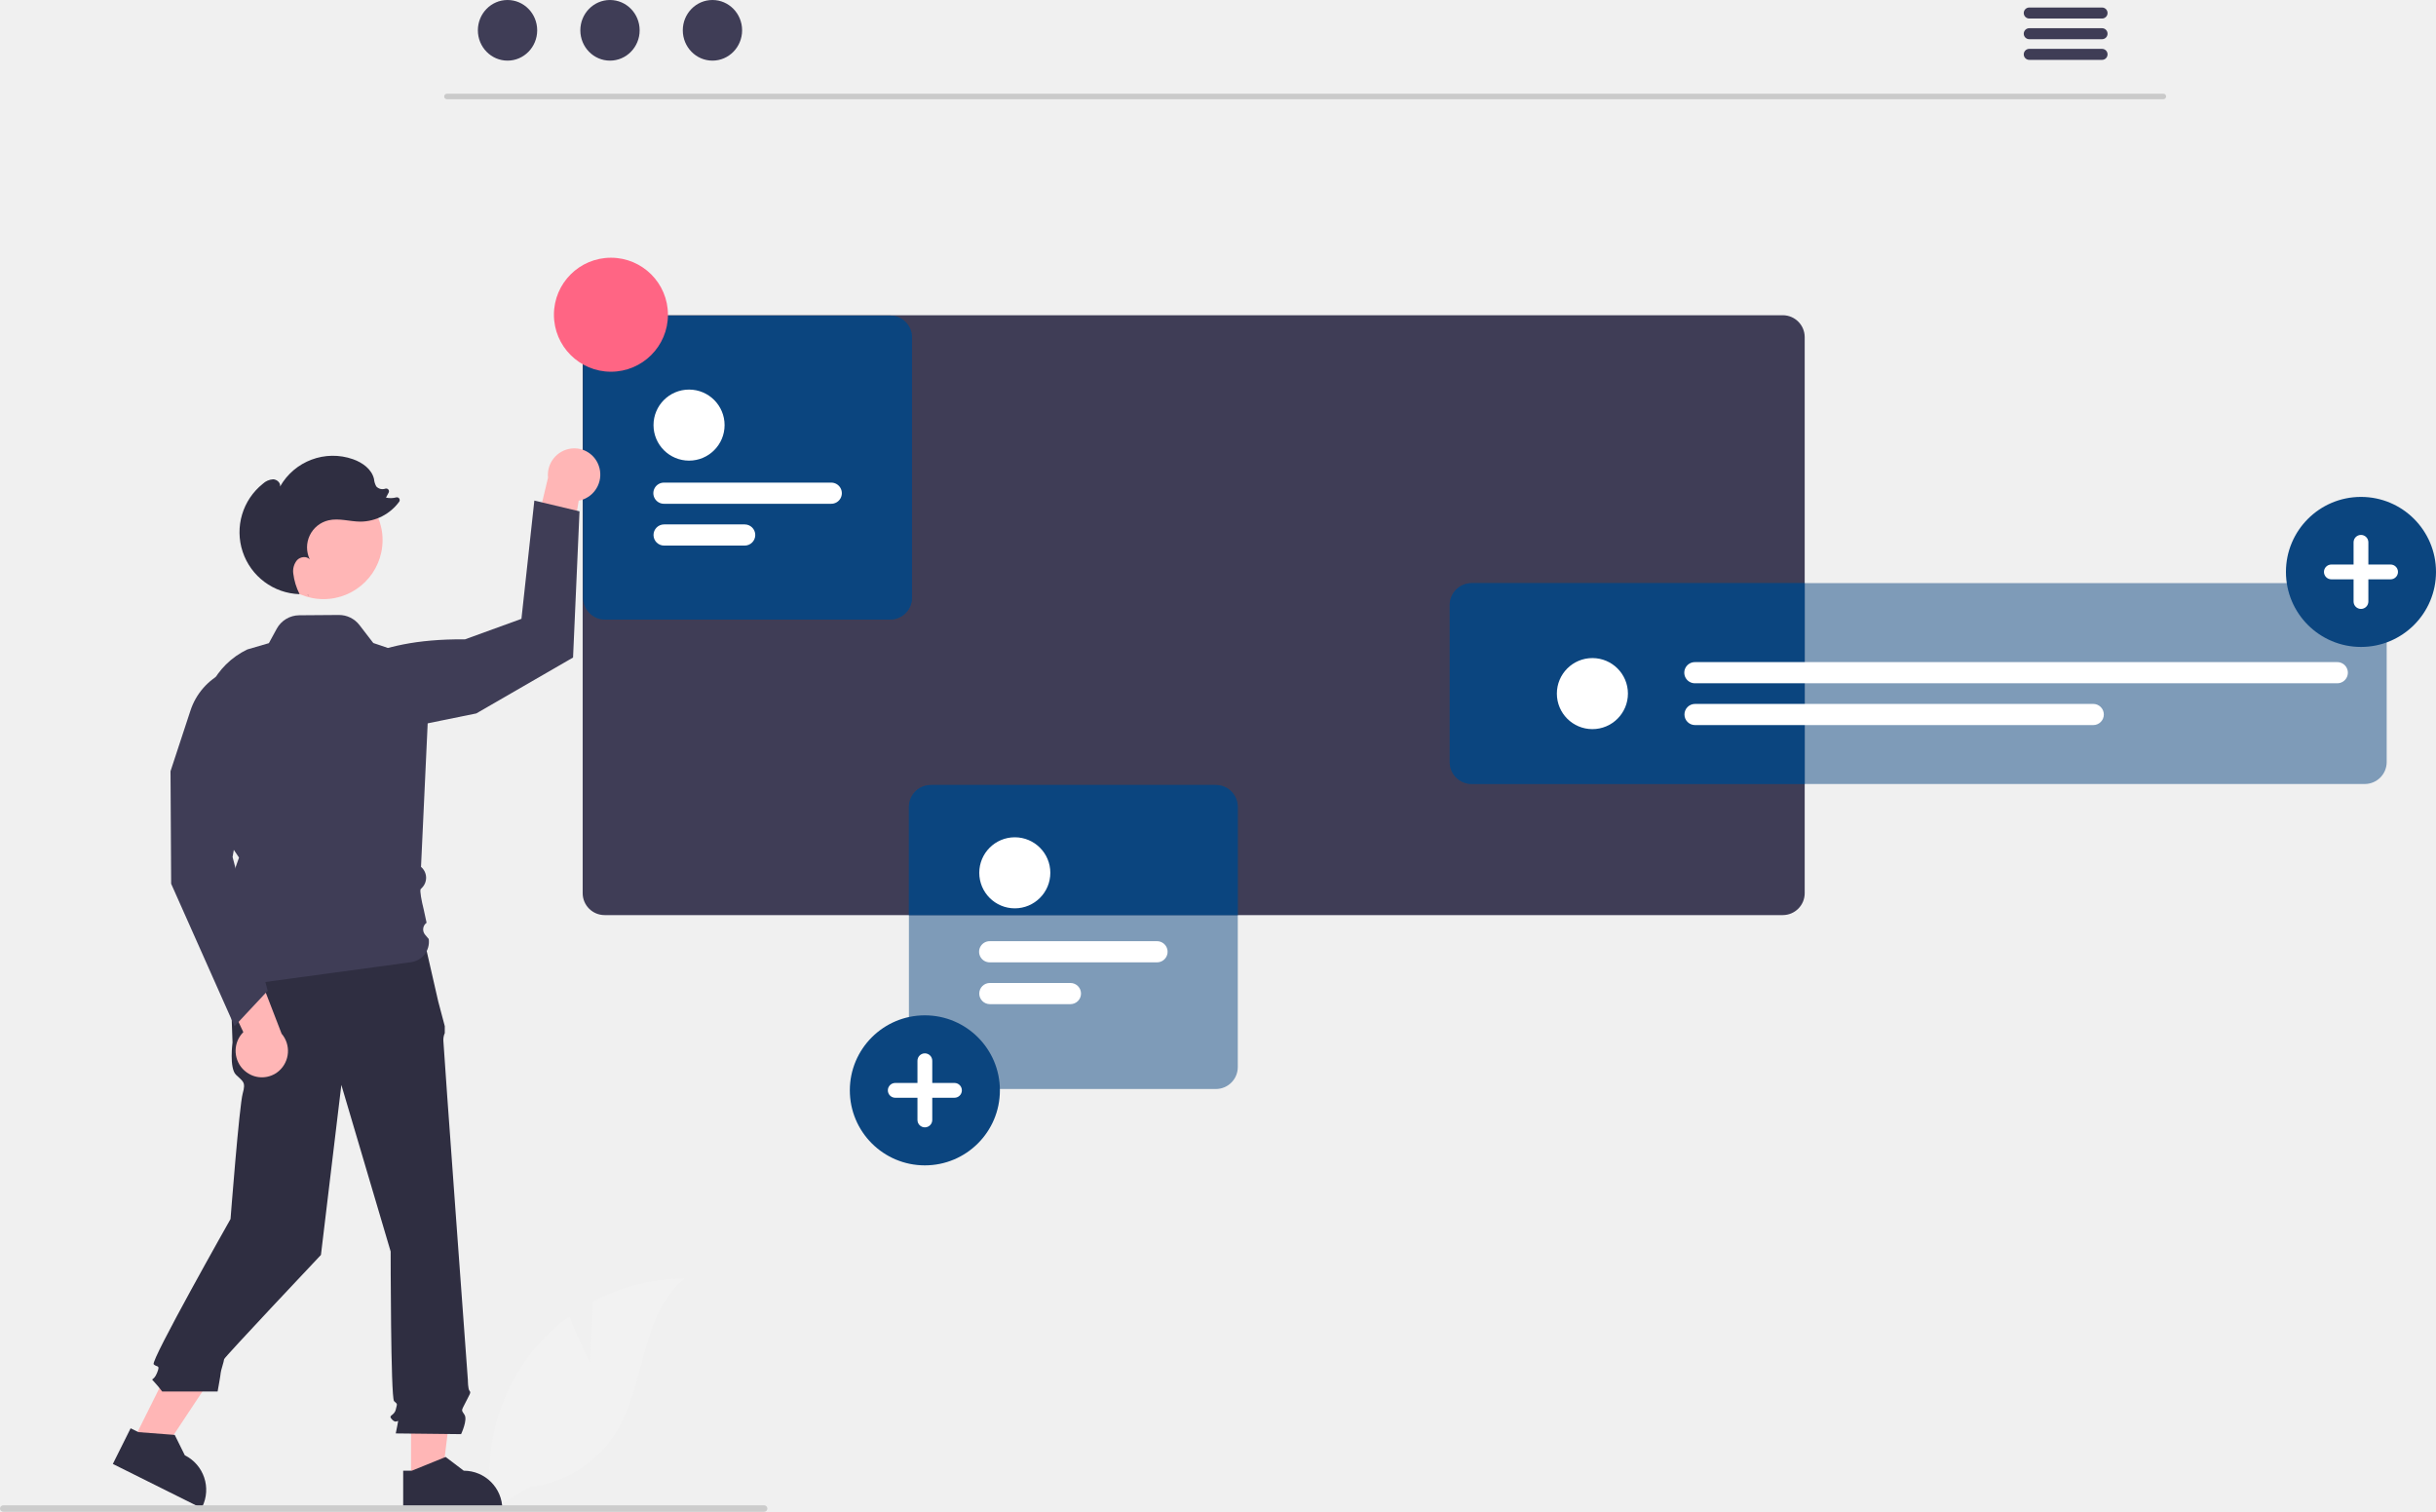
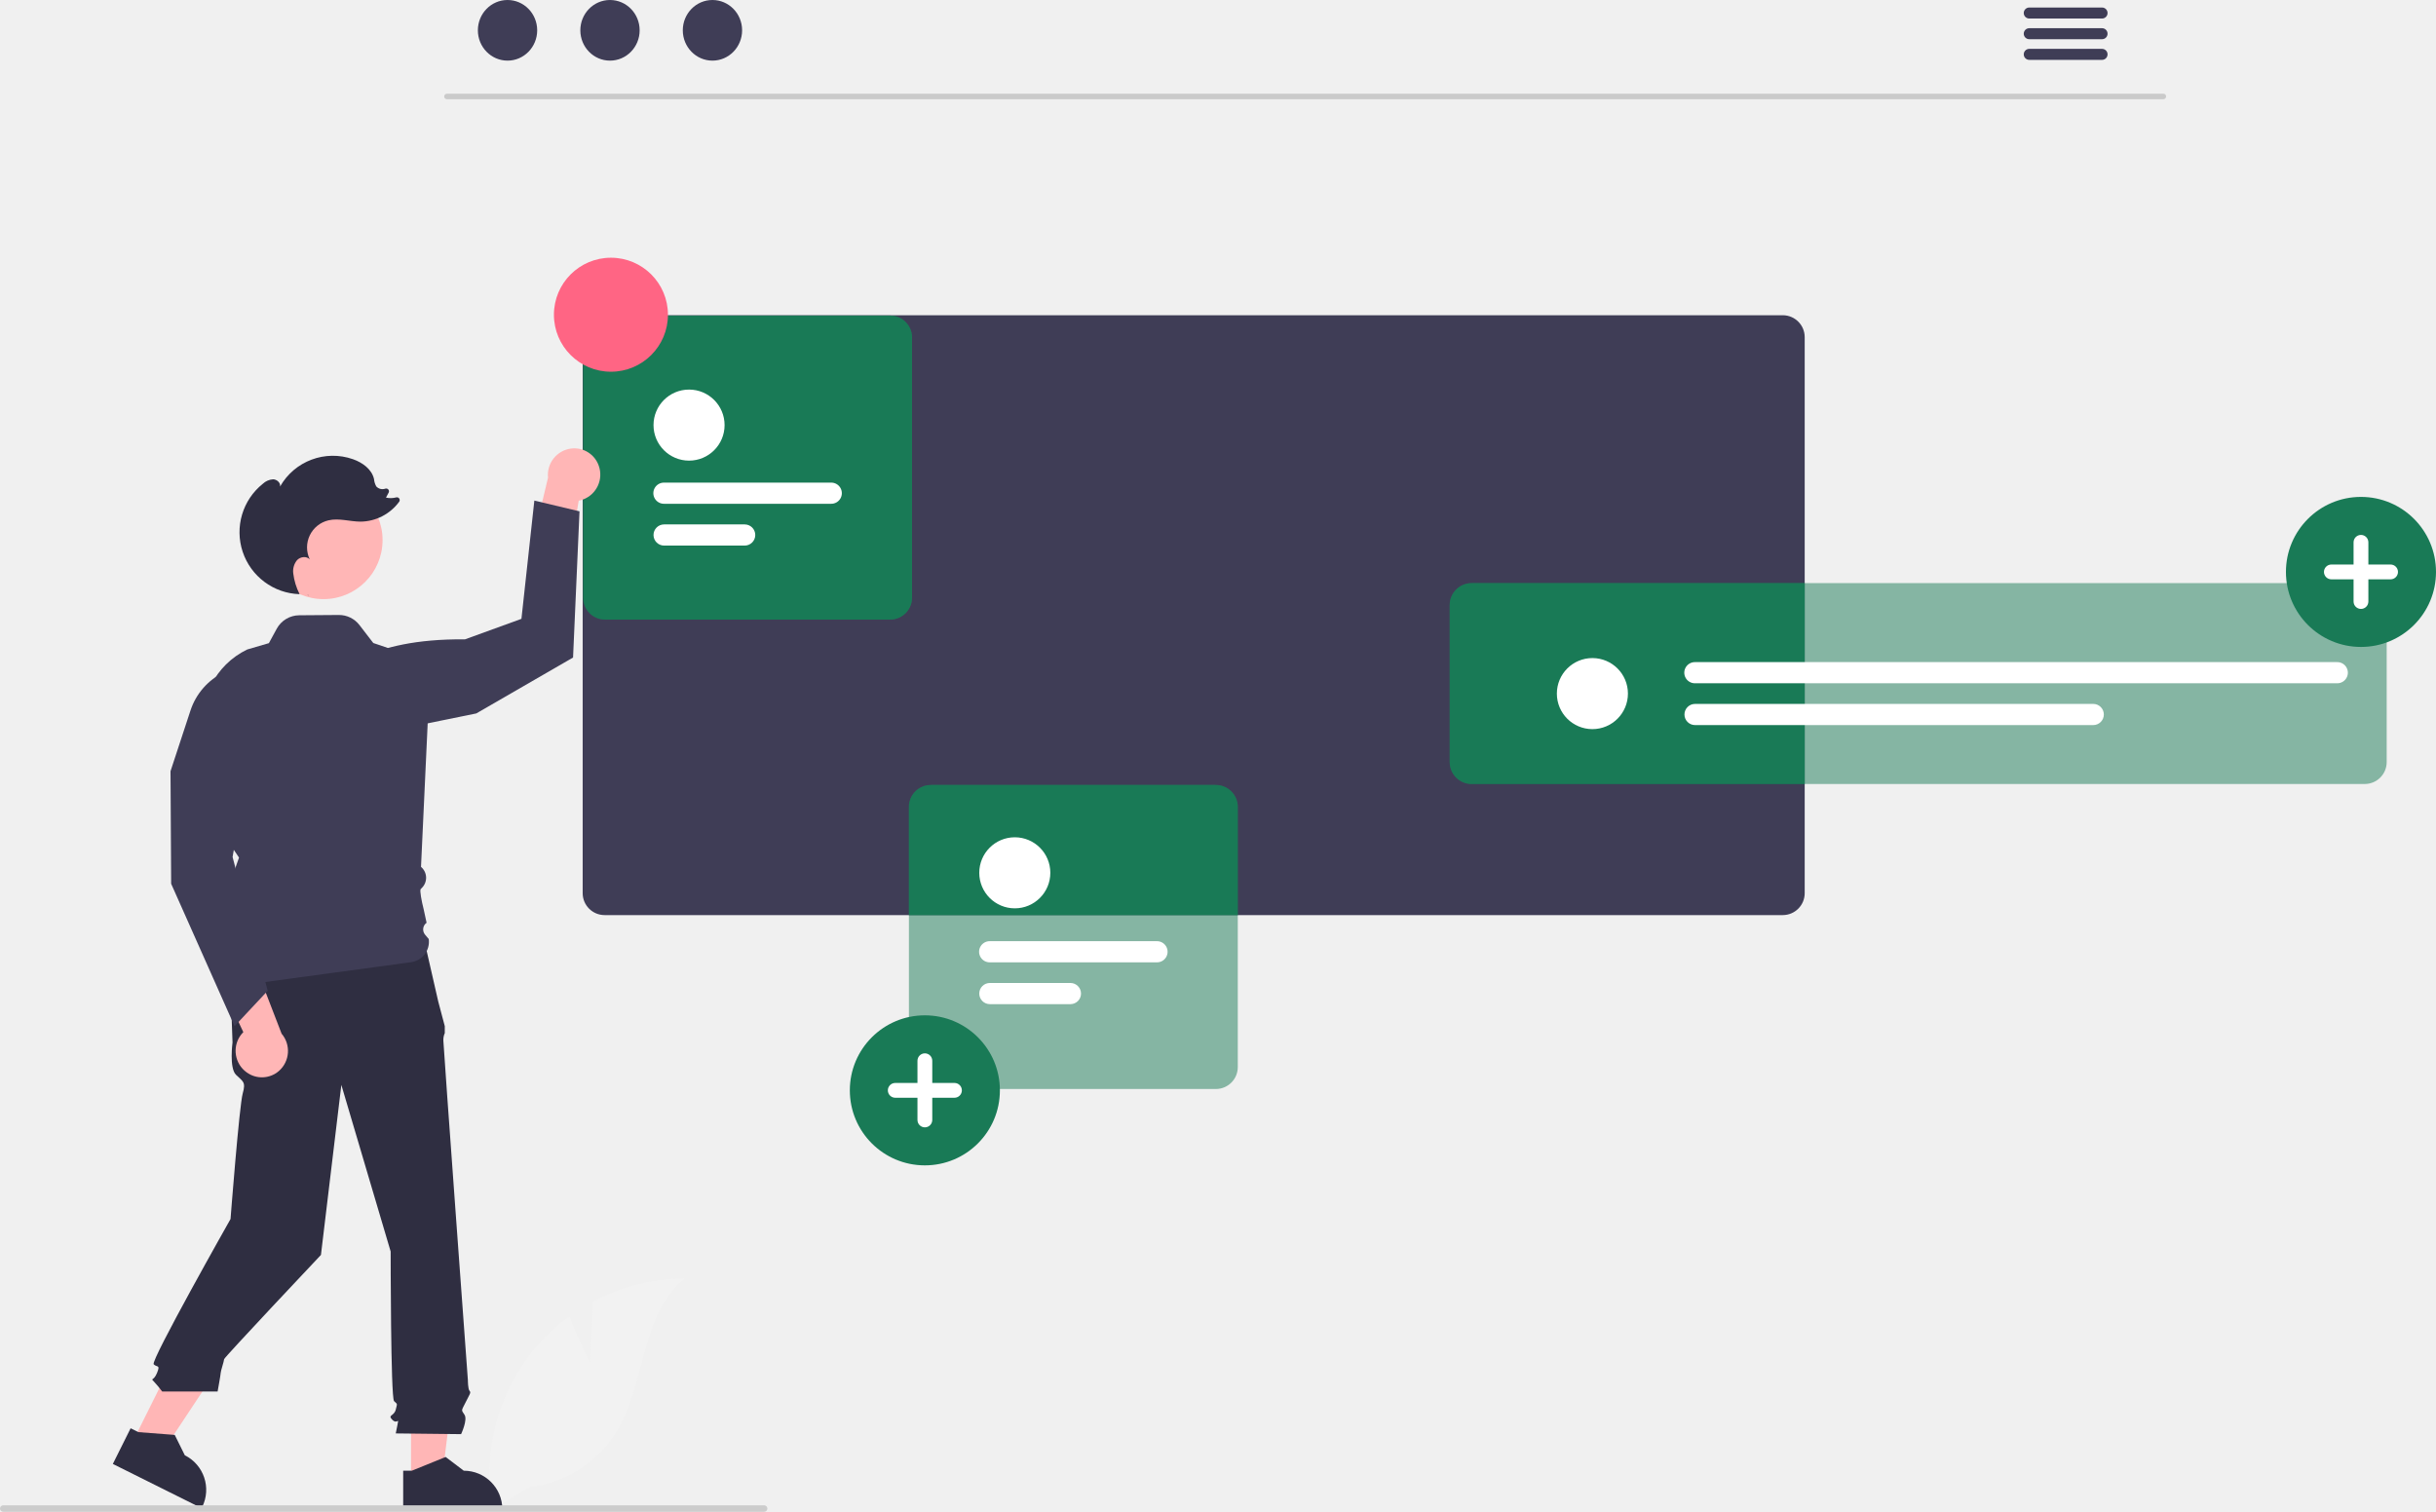
<svg xmlns="http://www.w3.org/2000/svg" data-name="Layer 1" width="897.318" height="556.975" viewBox="0 0 897.318 556.975">
  <path d="M368.68,673.559l.998-22.434a72.456,72.456,0,0,1,33.796-8.555c-16.231,13.27-14.203,38.851-25.208,56.697a43.582,43.582,0,0,1-31.959,20.14l-13.583,8.316A73.03,73.03,0,0,1,348.116,668.544a70.542,70.542,0,0,1,12.964-12.046C364.334,665.076,368.68,673.559,368.68,673.559Z" transform="translate(-151.3408 -171.5124)" fill="#f2f2f2" />
  <path d="M948.262,208.065H315.939a1.016,1.016,0,0,1,0-2.031H948.262a1.016,1.016,0,0,1,0,2.031Z" transform="translate(-151.3408 -171.5124)" fill="#cacaca" />
  <ellipse cx="186.953" cy="11.169" rx="10.925" ry="11.169" fill="#3f3d56" />
  <ellipse cx="224.695" cy="11.169" rx="10.925" ry="11.169" fill="#3f3d56" />
  <ellipse cx="262.437" cy="11.169" rx="10.925" ry="11.169" fill="#3f3d56" />
  <path d="M925.645,174.281h-26.81a2.03,2.03,0,0,0,0,4.06h26.81a2.03,2.03,0,0,0,0-4.06Z" transform="translate(-151.3408 -171.5124)" fill="#3f3d56" />
  <path d="M925.645,181.901h-26.81a2.03,2.03,0,0,0,0,4.06h26.81a2.03,2.03,0,0,0,0-4.06Z" transform="translate(-151.3408 -171.5124)" fill="#3f3d56" />
  <path d="M925.645,189.511h-26.81a2.03,2.03,0,0,0,0,4.06h26.81a2.03,2.03,0,0,0,0-4.06Z" transform="translate(-151.3408 -171.5124)" fill="#3f3d56" />
  <path d="M808.054,287.654h-434.01a8.07,8.07,0,0,0-8.07,8.06v204.87a8.079,8.079,0,0,0,8.07,8.07h434.01a8.077,8.077,0,0,0,8.06-8.07v-204.87A8.068,8.068,0,0,0,808.054,287.654Z" transform="translate(-151.3408 -171.5124)" fill="#3f3d56" />
-   <path d="M693.414,386.354a8.068,8.068,0,0,0-8.06,8.06v57.87a8.077,8.077,0,0,0,8.06,8.07H816.114v-74Z" transform="translate(-151.3408 -171.5124)" fill="#0b457f" />
-   <path d="M1022.429,460.35H693.418a8.076,8.076,0,0,1-8.066-8.066V394.416a8.075,8.075,0,0,1,8.066-8.066h329.01a8.075,8.075,0,0,1,8.066,8.066v57.868A8.076,8.076,0,0,1,1022.429,460.35Z" transform="translate(-151.3408 -171.5124)" fill="#0b457f" opacity="0.5" />
+   <path d="M693.414,386.354a8.068,8.068,0,0,0-8.06,8.06v57.87a8.077,8.077,0,0,0,8.06,8.07H816.114v-74Z" transform="translate(-151.3408 -171.5124)" fill="#197a56" />
+   <path d="M1022.429,460.35H693.418a8.076,8.076,0,0,1-8.066-8.066V394.416a8.075,8.075,0,0,1,8.066-8.066h329.01a8.075,8.075,0,0,1,8.066,8.066v57.868A8.076,8.076,0,0,1,1022.429,460.35Z" transform="translate(-151.3408 -171.5124)" fill="#197a56" opacity="0.5" />
  <circle cx="586.571" cy="255.537" r="13.089" fill="#fff" />
  <path d="M1012.235,423.246H775.72a3.898,3.898,0,1,1,0-7.795h236.514a3.898,3.898,0,1,1,0,7.795Z" transform="translate(-151.3408 -171.5124)" fill="#fff" />
  <path d="M922.404,438.648H775.72a3.898,3.898,0,1,1,0-7.796H922.404a3.898,3.898,0,0,1,0,7.796Z" transform="translate(-151.3408 -171.5124)" fill="#fff" />
  <polygon points="151.406 545.537 162.734 545.536 168.123 501.843 151.404 501.843 151.406 545.537" fill="#ffb6b6" />
  <path d="M299.858,713.351l3.188-0,12.448-5.062,6.672,5.062h.001a14.218,14.218,0,0,1,14.217,14.217v.462l-36.526.001Z" transform="translate(-151.3408 -171.5124)" fill="#2f2e41" />
  <polygon points="49.051 530.809 59.19 535.862 83.504 499.161 68.541 491.703 49.051 530.809" fill="#ffb6b6" />
  <path d="M199.456,697.722l2.854,1.422,13.399,1.022,3.713,7.506.001 0a14.218,14.218,0,0,1,6.382,19.066l-.206.413L192.908,710.86Z" transform="translate(-151.3408 -171.5124)" fill="#2f2e41" />
  <path d="M307.766,518.609l-72.026,1.879,1.253,35.074s-1.253,9.395,1.253,11.9,3.758,2.505,2.505,6.889-4.491,46.274-4.491,46.274-29.562,52.27-28.309,53.522,2.505,0,1.253,3.132-2.505,1.879-1.253,3.132a46.128,46.128,0,0,1,3.132,3.758h20.416s1.142-6.263,1.142-6.889,1.253-4.384,1.253-5.011,35.669-38.417,35.669-38.417l7.516-62.631,18.163,61.379s0,53.863,1.253,55.116,1.253.626.626,3.132-3.132,1.879-1.253,3.758,2.505-1.253,1.879,1.879l-.626,3.132,24.062.269s2.505-5.279,1.253-7.158-1.177-1.366.351-4.441,2.155-3.701,1.528-4.327-.626-3.958-.626-3.958-9.031-123.184-9.031-125.063a6.247,6.247,0,0,1,.52-2.818V549.567l-2.399-9.037Z" transform="translate(-151.3408 -171.5124)" fill="#2f2e41" />
-   <path d="M1021.021,409.86a27.638,27.638,0,1,1,27.638-27.638A27.638,27.638,0,0,1,1021.021,409.86Z" transform="translate(-151.3408 -171.5124)" fill="#0b457f" />
+   <path d="M1021.021,409.86a27.638,27.638,0,1,1,27.638-27.638A27.638,27.638,0,0,1,1021.021,409.86Z" transform="translate(-151.3408 -171.5124)" fill="#197a56" />
  <path d="M1031.926,379.496h-8.179v-8.179a2.726,2.726,0,0,0-5.453,0v8.179h-8.179a2.726,2.726,0,1,0,0,5.453h8.179v8.179a2.726,2.726,0,0,0,5.453,0v-8.179h8.179a2.726,2.726,0,1,0,0-5.453Z" transform="translate(-151.3408 -171.5124)" fill="#fff" />
-   <path d="M599.224,460.724h-105.01a8.079,8.079,0,0,0-8.07,8.07v39.86h121.14v-39.86A8.077,8.077,0,0,0,599.224,460.724Z" transform="translate(-151.3408 -171.5124)" fill="#0b457f" />
-   <path d="M599.221,572.724H494.21a8.076,8.076,0,0,1-8.066-8.066V468.79a8.075,8.075,0,0,1,8.066-8.066H599.221a8.075,8.075,0,0,1,8.066,8.066v95.868A8.076,8.076,0,0,1,599.221,572.724Z" transform="translate(-151.3408 -171.5124)" fill="#0b457f" opacity="0.5" />
+   <path d="M599.224,460.724h-105.01a8.079,8.079,0,0,0-8.07,8.07v39.86h121.14v-39.86A8.077,8.077,0,0,0,599.224,460.724Z" transform="translate(-151.3408 -171.5124)" fill="#197a56" />
+   <path d="M599.221,572.724H494.21a8.076,8.076,0,0,1-8.066-8.066V468.79a8.075,8.075,0,0,1,8.066-8.066H599.221a8.075,8.075,0,0,1,8.066,8.066v95.868A8.076,8.076,0,0,1,599.221,572.724Z" transform="translate(-151.3408 -171.5124)" fill="#197a56" opacity="0.5" />
  <circle cx="373.808" cy="321.563" r="13.089" fill="#fff" />
  <path d="M577.472,526.06h-61.514a3.898,3.898,0,1,1,0-7.795h61.514a3.898,3.898,0,1,1,0,7.795Z" transform="translate(-151.3408 -171.5124)" fill="#fff" />
  <path d="M545.641,541.462H515.958a3.898,3.898,0,0,1,0-7.796h29.684a3.898,3.898,0,0,1,0,7.796Z" transform="translate(-151.3408 -171.5124)" fill="#fff" />
-   <path d="M492.021,600.86a27.638,27.638,0,1,1,27.638-27.638A27.638,27.638,0,0,1,492.021,600.86Z" transform="translate(-151.3408 -171.5124)" fill="#0b457f" />
+   <path d="M492.021,600.86a27.638,27.638,0,1,1,27.638-27.638A27.638,27.638,0,0,1,492.021,600.86Z" transform="translate(-151.3408 -171.5124)" fill="#197a56" />
  <path d="M502.926,570.496h-8.179v-8.179a2.726,2.726,0,1,0-5.453,0v8.179h-8.179a2.726,2.726,0,1,0,0,5.453h8.179v8.179a2.726,2.726,0,1,0,5.453,0v-8.179h8.179a2.726,2.726,0,1,0,0-5.453Z" transform="translate(-151.3408 -171.5124)" fill="#fff" />
-   <path d="M479.228,399.779H374.218a8.076,8.076,0,0,1-8.066-8.066V295.845a8.075,8.075,0,0,1,8.066-8.066H479.228a8.075,8.075,0,0,1,8.066,8.066v95.868A8.076,8.076,0,0,1,479.228,399.779Z" transform="translate(-151.3408 -171.5124)" fill="#0b457f" />
-   <circle cx="253.816" cy="156.618" r="13.089" fill="#0b457f" />
-   <path d="M457.48,357.115h-61.514a3.898,3.898,0,1,1,0-7.795h61.514a3.898,3.898,0,1,1,0,7.795Z" transform="translate(-151.3408 -171.5124)" fill="#0b457f" />
-   <path d="M425.649,372.517H395.966a3.898,3.898,0,1,1,0-7.796h29.684a3.898,3.898,0,1,1,0,7.796Z" transform="translate(-151.3408 -171.5124)" fill="#0b457f" />
-   <path d="M479.228,399.779H374.218a8.076,8.076,0,0,1-8.066-8.066V295.845a8.075,8.075,0,0,1,8.066-8.066H479.228a8.075,8.075,0,0,1,8.066,8.066v95.868A8.076,8.076,0,0,1,479.228,399.779Z" transform="translate(-151.3408 -171.5124)" fill="#0b457f" opacity="0.5" />
+   <path d="M479.228,399.779H374.218a8.076,8.076,0,0,1-8.066-8.066V295.845a8.075,8.075,0,0,1,8.066-8.066H479.228a8.075,8.075,0,0,1,8.066,8.066v95.868A8.076,8.076,0,0,1,479.228,399.779Z" transform="translate(-151.3408 -171.5124)" fill="#197a56" />
+   <circle cx="253.816" cy="156.618" r="13.089" fill="#197a56" />
+   <path d="M457.48,357.115h-61.514a3.898,3.898,0,1,1,0-7.795h61.514a3.898,3.898,0,1,1,0,7.795Z" transform="translate(-151.3408 -171.5124)" fill="#197a56" />
+   <path d="M425.649,372.517H395.966a3.898,3.898,0,1,1,0-7.796h29.684a3.898,3.898,0,1,1,0,7.796Z" transform="translate(-151.3408 -171.5124)" fill="#197a56" />
+   <path d="M479.228,399.779H374.218a8.076,8.076,0,0,1-8.066-8.066V295.845a8.075,8.075,0,0,1,8.066-8.066H479.228a8.075,8.075,0,0,1,8.066,8.066v95.868A8.076,8.076,0,0,1,479.228,399.779Z" transform="translate(-151.3408 -171.5124)" fill="#197a56" opacity="0.5" />
  <circle cx="253.816" cy="156.618" r="13.089" fill="#fff" />
  <path d="M457.48,357.115h-61.514a3.898,3.898,0,1,1,0-7.795h61.514a3.898,3.898,0,1,1,0,7.795Z" transform="translate(-151.3408 -171.5124)" fill="#fff" />
  <path d="M425.649,372.517H395.966a3.898,3.898,0,1,1,0-7.796h29.684a3.898,3.898,0,1,1,0,7.796Z" transform="translate(-151.3408 -171.5124)" fill="#fff" />
  <circle cx="225.043" cy="115.951" r="21" fill="#ff6584" />
  <path d="M434.011,727.298a1.186,1.186,0,0,1-1.19,1.19h-280.29a1.19,1.19,0,0,1,0-2.38h280.29A1.187,1.187,0,0,1,434.011,727.298Z" transform="translate(-151.3408 -171.5124)" fill="#ccc" />
  <path d="M371.896,343.088a9.771,9.771,0,0,1-5.759,12.435,9.6,9.6,0,0,1-1.635.451l-5.546,33.959-13.01-12.013,7.261-30.407a9.806,9.806,0,0,1,8.59-10.759,9.547,9.547,0,0,1,10.099,6.333Z" transform="translate(-151.3408 -171.5124)" fill="#ffb6b6" />
  <path d="M275.881,420.037s10.097-13.341,46.739-12.976l20.798-7.556,4.753-43.57,16.636,3.961-2.377,53.868-35.648,20.597-46.739,9.506Z" transform="translate(-151.3408 -171.5124)" fill="#3f3d56" />
  <circle id="a9729a65-ee7a-4a83-8b52-5849077a5ed0" data-name="ab6171fa-7d69-4734-b81c-8dff60f9761b" cx="119.175" cy="198.983" r="21.747" fill="#ffb6b6" />
  <path d="M233.708,535.39a.417.417,0,0,1-.114-.015c-.402-.112-.719-.2.73-12.729l1.564-9.903L234.361,503.997l-2.568-2.568,4.127-4.127,3.463-9.838-5.993-8.88-6.876-36.316a28.972,28.972,0,0,1,15.911-31.478l7.958-2.325,2.895-5.31a9.52,9.52,0,0,1,8.287-4.962l14.573-.109a9.52,9.52,0,0,1,7.617,3.715l5.084,6.609,21.083,7.162-3.496,75.321,0,0a5.233,5.233,0,0,1,.359,7.695c-.219.221-.393.401-.501.52-.355.505.311,4.275,1.135,7.475l1.056,4.901h0a3.013,3.013,0,0,0-.548,4.398l1.346,1.591v0a7.599,7.599,0,0,1-6.507,8.535C283.5,528.628,233.809,535.39,233.708,535.39Z" transform="translate(-151.3408 -171.5124)" fill="#3f3d56" />
  <path d="M264.953,391.178q-.139-.307-.278-.616c.036.001.071.006.106.007Z" transform="translate(-151.3408 -171.5124)" fill="#2f2e41" />
  <path d="M248.164,349.737a6.053,6.053,0,0,1,3.792-1.639c1.406.045,2.832,1.315,2.541,2.692a22.348,22.348,0,0,1,26.895-10.085c3.495,1.233,6.923,3.7,7.726,7.318a6.591,6.591,0,0,0,.83,2.702,3.084,3.084,0,0,0,3.282.832l.035-.01a1.028,1.028,0,0,1,1.242,1.451l-.989,1.844a7.925,7.925,0,0,0,3.776-.08,1.027,1.027,0,0,1,1.09,1.598,17.895,17.895,0,0,1-14.269,7.334c-3.951-.024-7.944-1.386-11.789-.477a10.24,10.24,0,0,0-6.888,14.376c-1.181-1.292-3.465-.986-4.674.281a6.41,6.41,0,0,0-1.399,4.905,22.757,22.757,0,0,0,2.336,7.639,22.836,22.836,0,0,1-13.537-40.678Z" transform="translate(-151.3408 -171.5124)" fill="#2f2e41" />
  <path d="M242.18,566.581a9.771,9.771,0,0,1-2.302-13.509,9.6,9.6,0,0,1,1.092-1.298l-14.675-31.123,17.527,2.525,11.249,29.168a9.806,9.806,0,0,1-.98,13.733,9.547,9.547,0,0,1-11.91.505Z" transform="translate(-151.3408 -171.5124)" fill="#ffb6b6" />
  <path d="M237.736,549.587,214.384,497.103l-.234-41.452,7.361-22.39a23.925,23.925,0,0,1,30.827-15.04l.162.058.068.158c.272.635,6.446,15.906-11.867,47.322l-3.686,21.496,12.932,49.274Z" transform="translate(-151.3408 -171.5124)" fill="#3f3d56" />
</svg>
